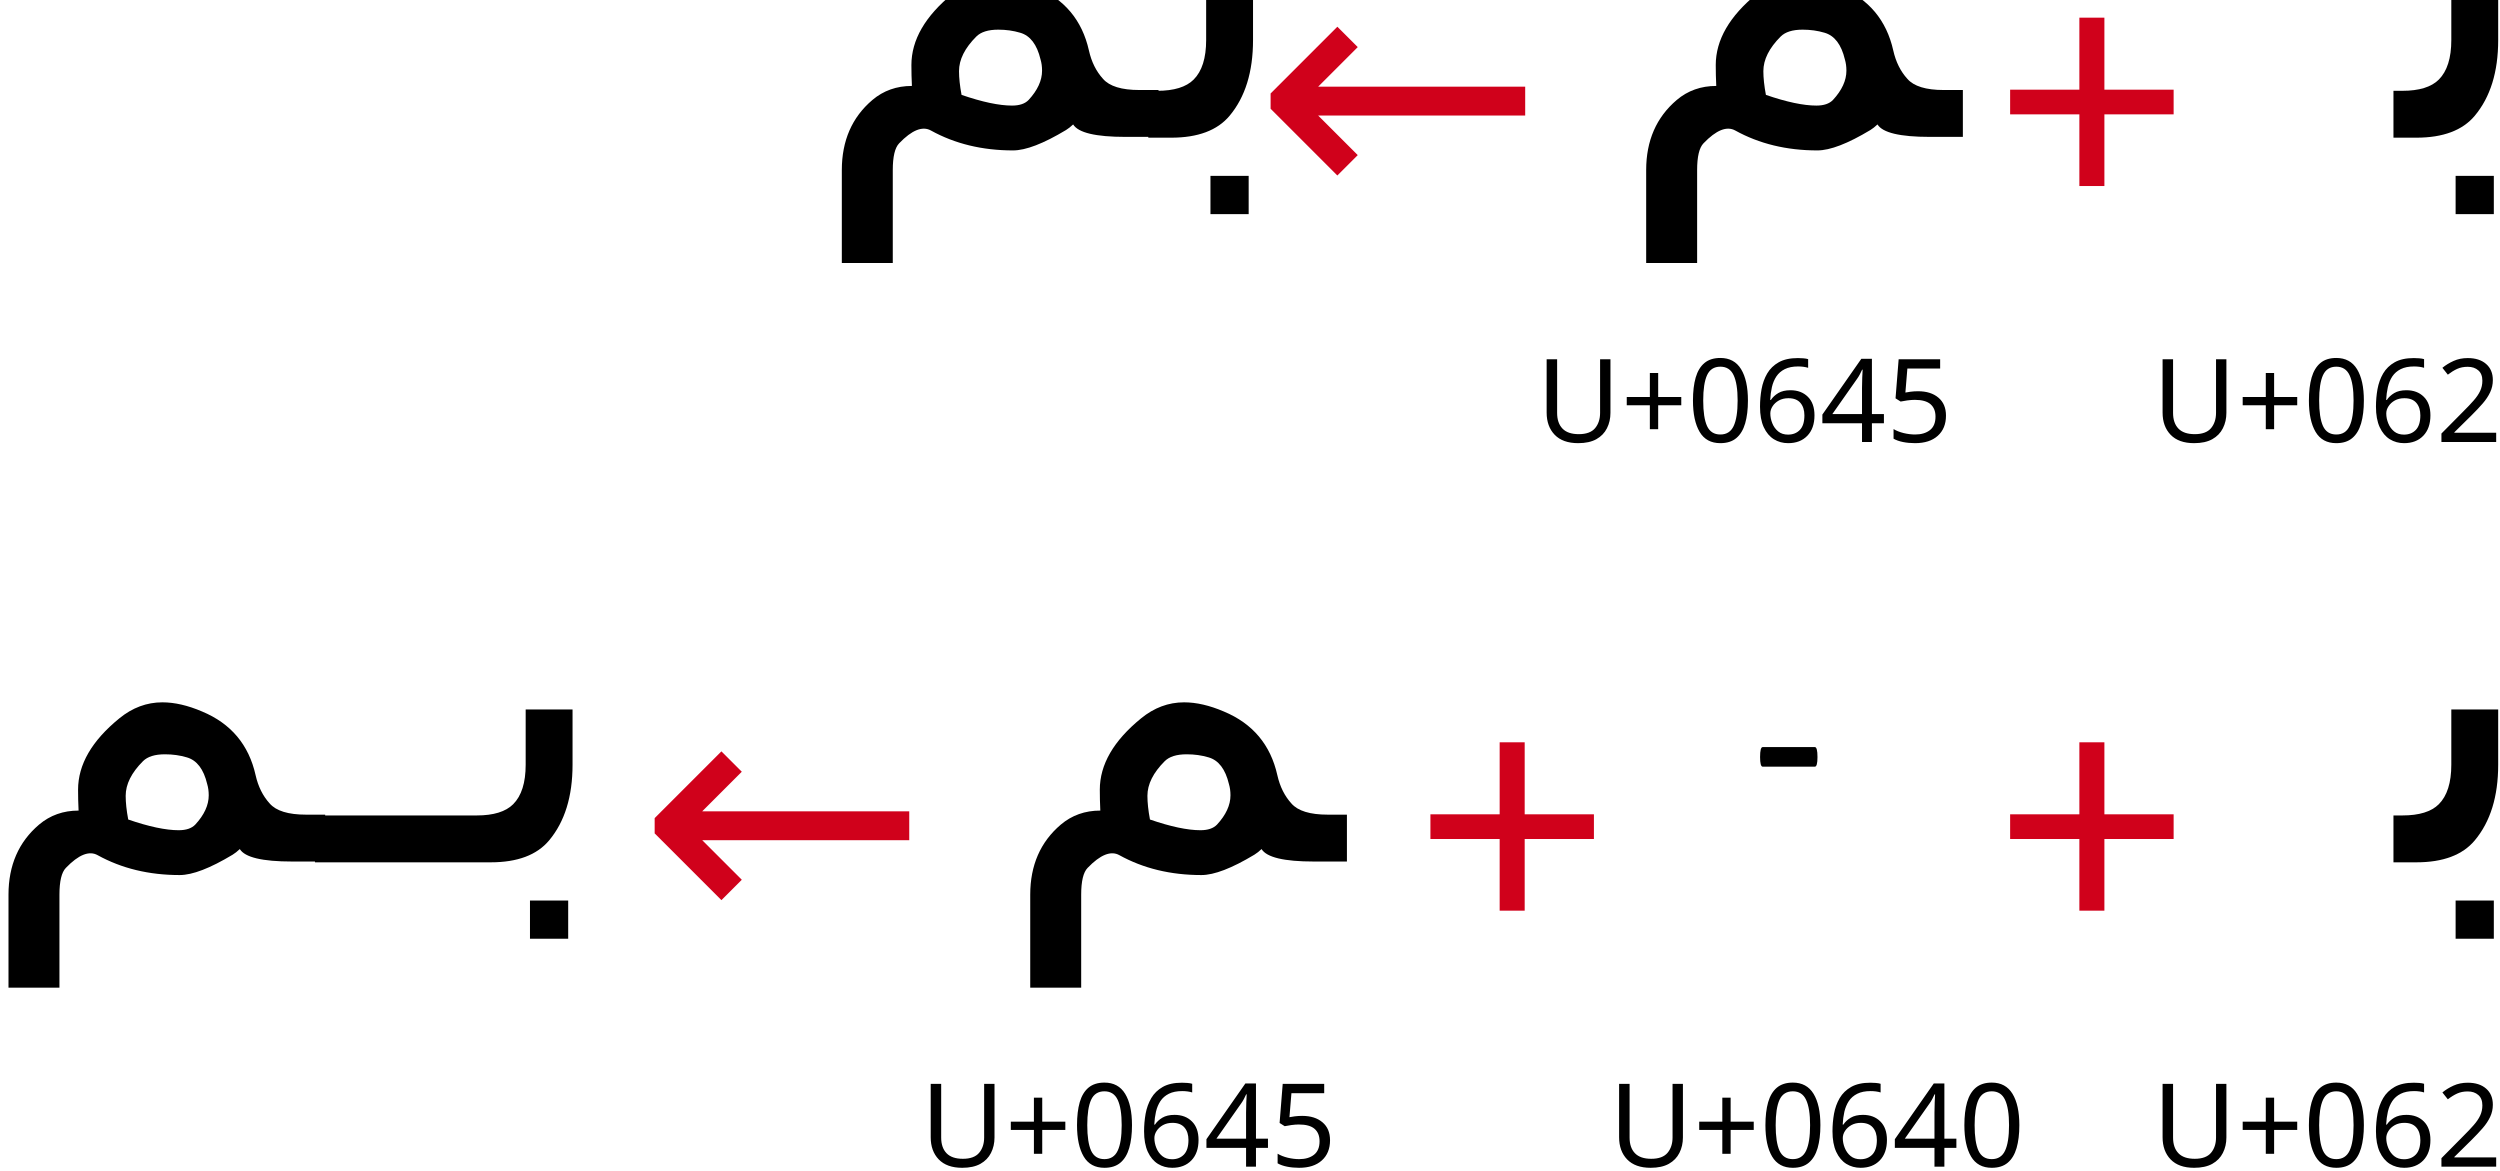
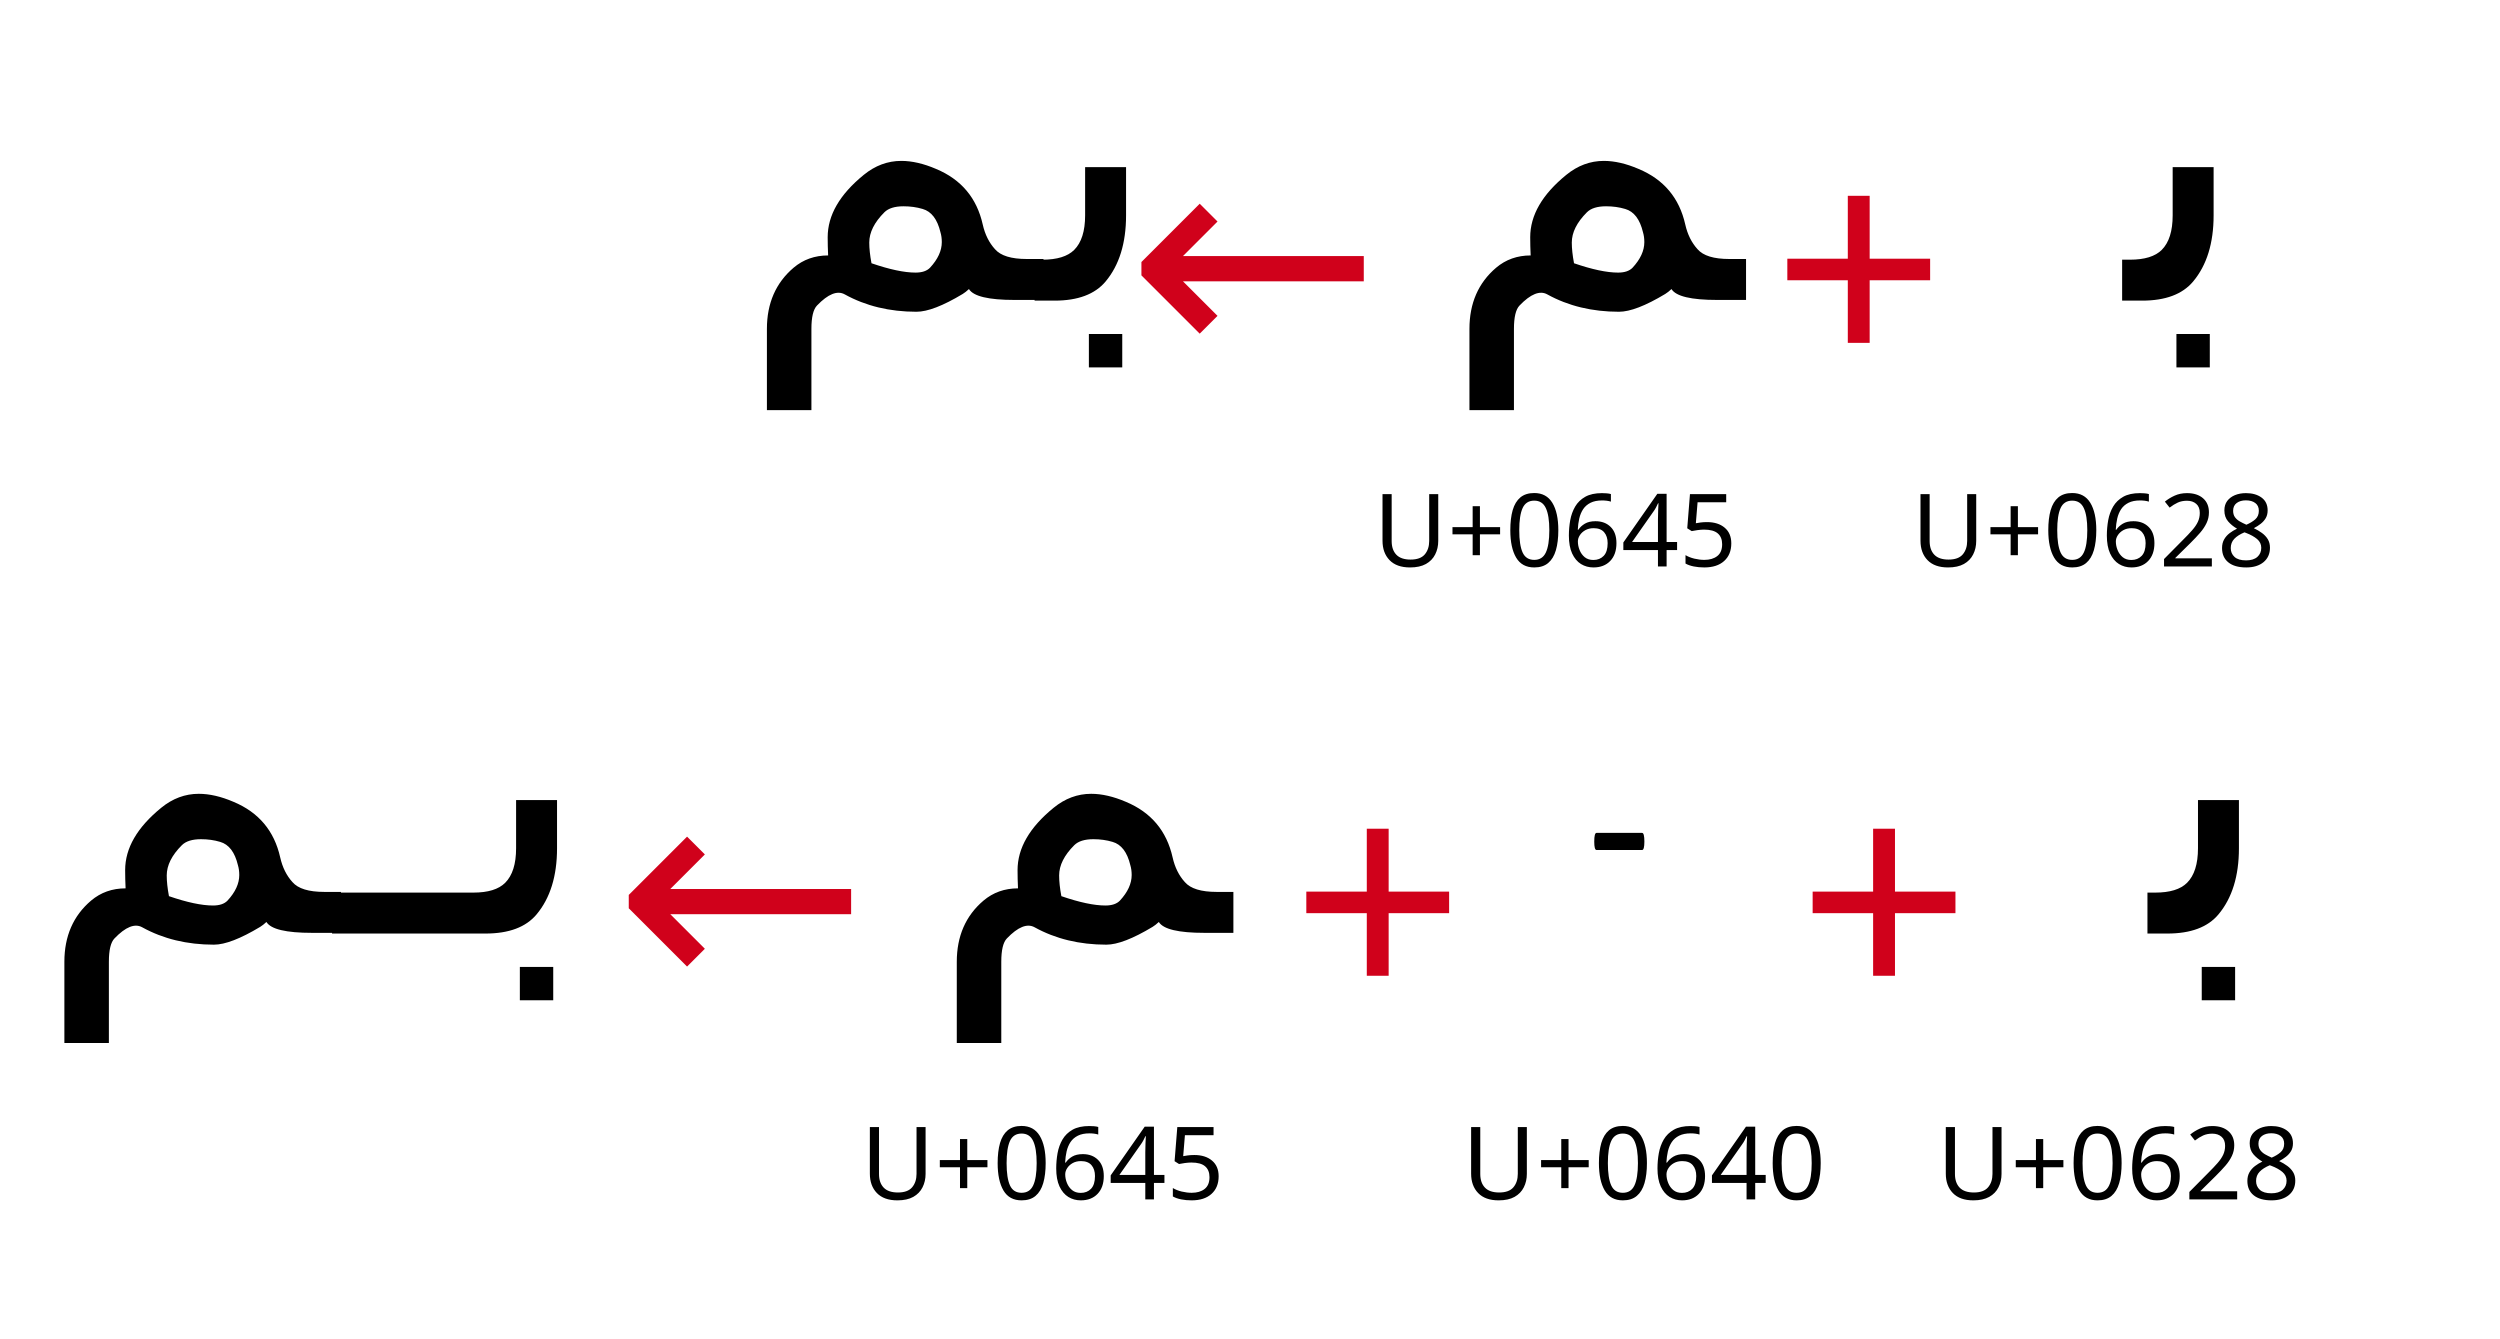
- <svg xmlns="http://www.w3.org/2000/svg" width="690px" height="323px" viewBox="0 0 690 323" version="1.1">
+ <svg xmlns="http://www.w3.org/2000/svg" width="790px" height="423px" viewBox="0 0 790 423" version="1.1">
  <defs />
  <g id="Tatweel" stroke="none" stroke-width="1" fill="none" fill-rule="evenodd">
-     <g id="Group-Copy" transform="translate(-8, 123)">
+     <g id="Group-Copy" transform="translate(10, 180)">
      <text id="U+0645" font-family="SourceSansPro-Light, Source Sans Pro" font-size="32" font-weight="300" fill="#000000">
        <tspan x="262" y="199">U+0645</tspan>
      </text>
      <text id="U+0628" font-family="SourceSansPro-Light, Source Sans Pro" font-size="32" font-weight="300" fill="#000000">
        <tspan x="602" y="199">U+0628</tspan>
      </text>
      <text id="‍م" font-family="DFMitra-Regular, DF Mitra" font-size="144" font-weight="normal" fill="#000000">
        <tspan x="282.5" y="115">‍م</tspan>
      </text>
      <text id="ب‍" font-family="DFMitra-Regular, DF Mitra" font-size="144" font-weight="normal" fill="#000000">
        <tspan x="670" y="115">ب‍</tspan>
      </text>
      <text id="بـم" font-family="DFMitra-Regular, DF Mitra" font-size="144" font-weight="normal" fill="#000000">
        <tspan x="0.5" y="115">بـم</tspan>
      </text>
      <text id="+-copy" font-family="SourceSansPro-Regular, Source Sans Pro" font-size="96" font-weight="normal" fill="#D0011B">
        <tspan x="558" y="139">+</tspan>
      </text>
      <text id="U+0640" font-family="SourceSansPro-Light, Source Sans Pro" font-size="32" font-weight="300" fill="#000000">
        <tspan x="452" y="199">U+0640</tspan>
      </text>
      <text id="ـ" font-family=".GeezaProInterface, .Geeza Pro Interface" font-size="72" font-weight="normal" fill="#000000">
        <tspan x="494.5" y="88.6">ـ</tspan>
      </text>
      <text id="+-copy-2" font-family="SourceSansPro-Regular, Source Sans Pro" font-size="96" font-weight="normal" fill="#D0011B">
        <tspan x="398" y="139">+</tspan>
      </text>
      <text id="←-copy" font-family="SourceSansPro-Regular, Source Sans Pro" font-size="96" font-weight="normal" fill="#D0011B">
        <tspan x="184" y="135">←</tspan>
      </text>
    </g>
-     <g id="Group" transform="translate(222, -77)">
+     <g id="Group" transform="translate(232, -20)">
      <text id="U+0645" font-family="SourceSansPro-Light, Source Sans Pro" font-size="32" font-weight="300" fill="#000000">
        <tspan x="202" y="199">U+0645</tspan>
      </text>
      <text id="U+0628" font-family="SourceSansPro-Light, Source Sans Pro" font-size="32" font-weight="300" fill="#000000">
        <tspan x="372" y="199">U+0628</tspan>
      </text>
      <text id="‍م" font-family="DFMitra-Regular, DF Mitra" font-size="144" font-weight="normal" fill="#000000">
        <tspan x="222.5" y="115">‍م</tspan>
      </text>
      <text id="ب‍" font-family="DFMitra-Regular, DF Mitra" font-size="144" font-weight="normal" fill="#000000">
        <tspan x="440" y="115">ب‍</tspan>
      </text>
      <text id="بم" font-family="DFMitra-Regular, DF Mitra" font-size="144" font-weight="normal" fill="#000000">
        <tspan x="0.5" y="115">بم</tspan>
      </text>
      <text id="+-copy" font-family="SourceSansPro-Regular, Source Sans Pro" font-size="96" font-weight="normal" fill="#D0011B">
        <tspan x="328" y="139">+</tspan>
      </text>
      <text id="←-copy" font-family="SourceSansPro-Regular, Source Sans Pro" font-size="96" font-weight="normal" fill="#D0011B">
        <tspan x="124" y="135">←</tspan>
      </text>
    </g>
  </g>
</svg>
